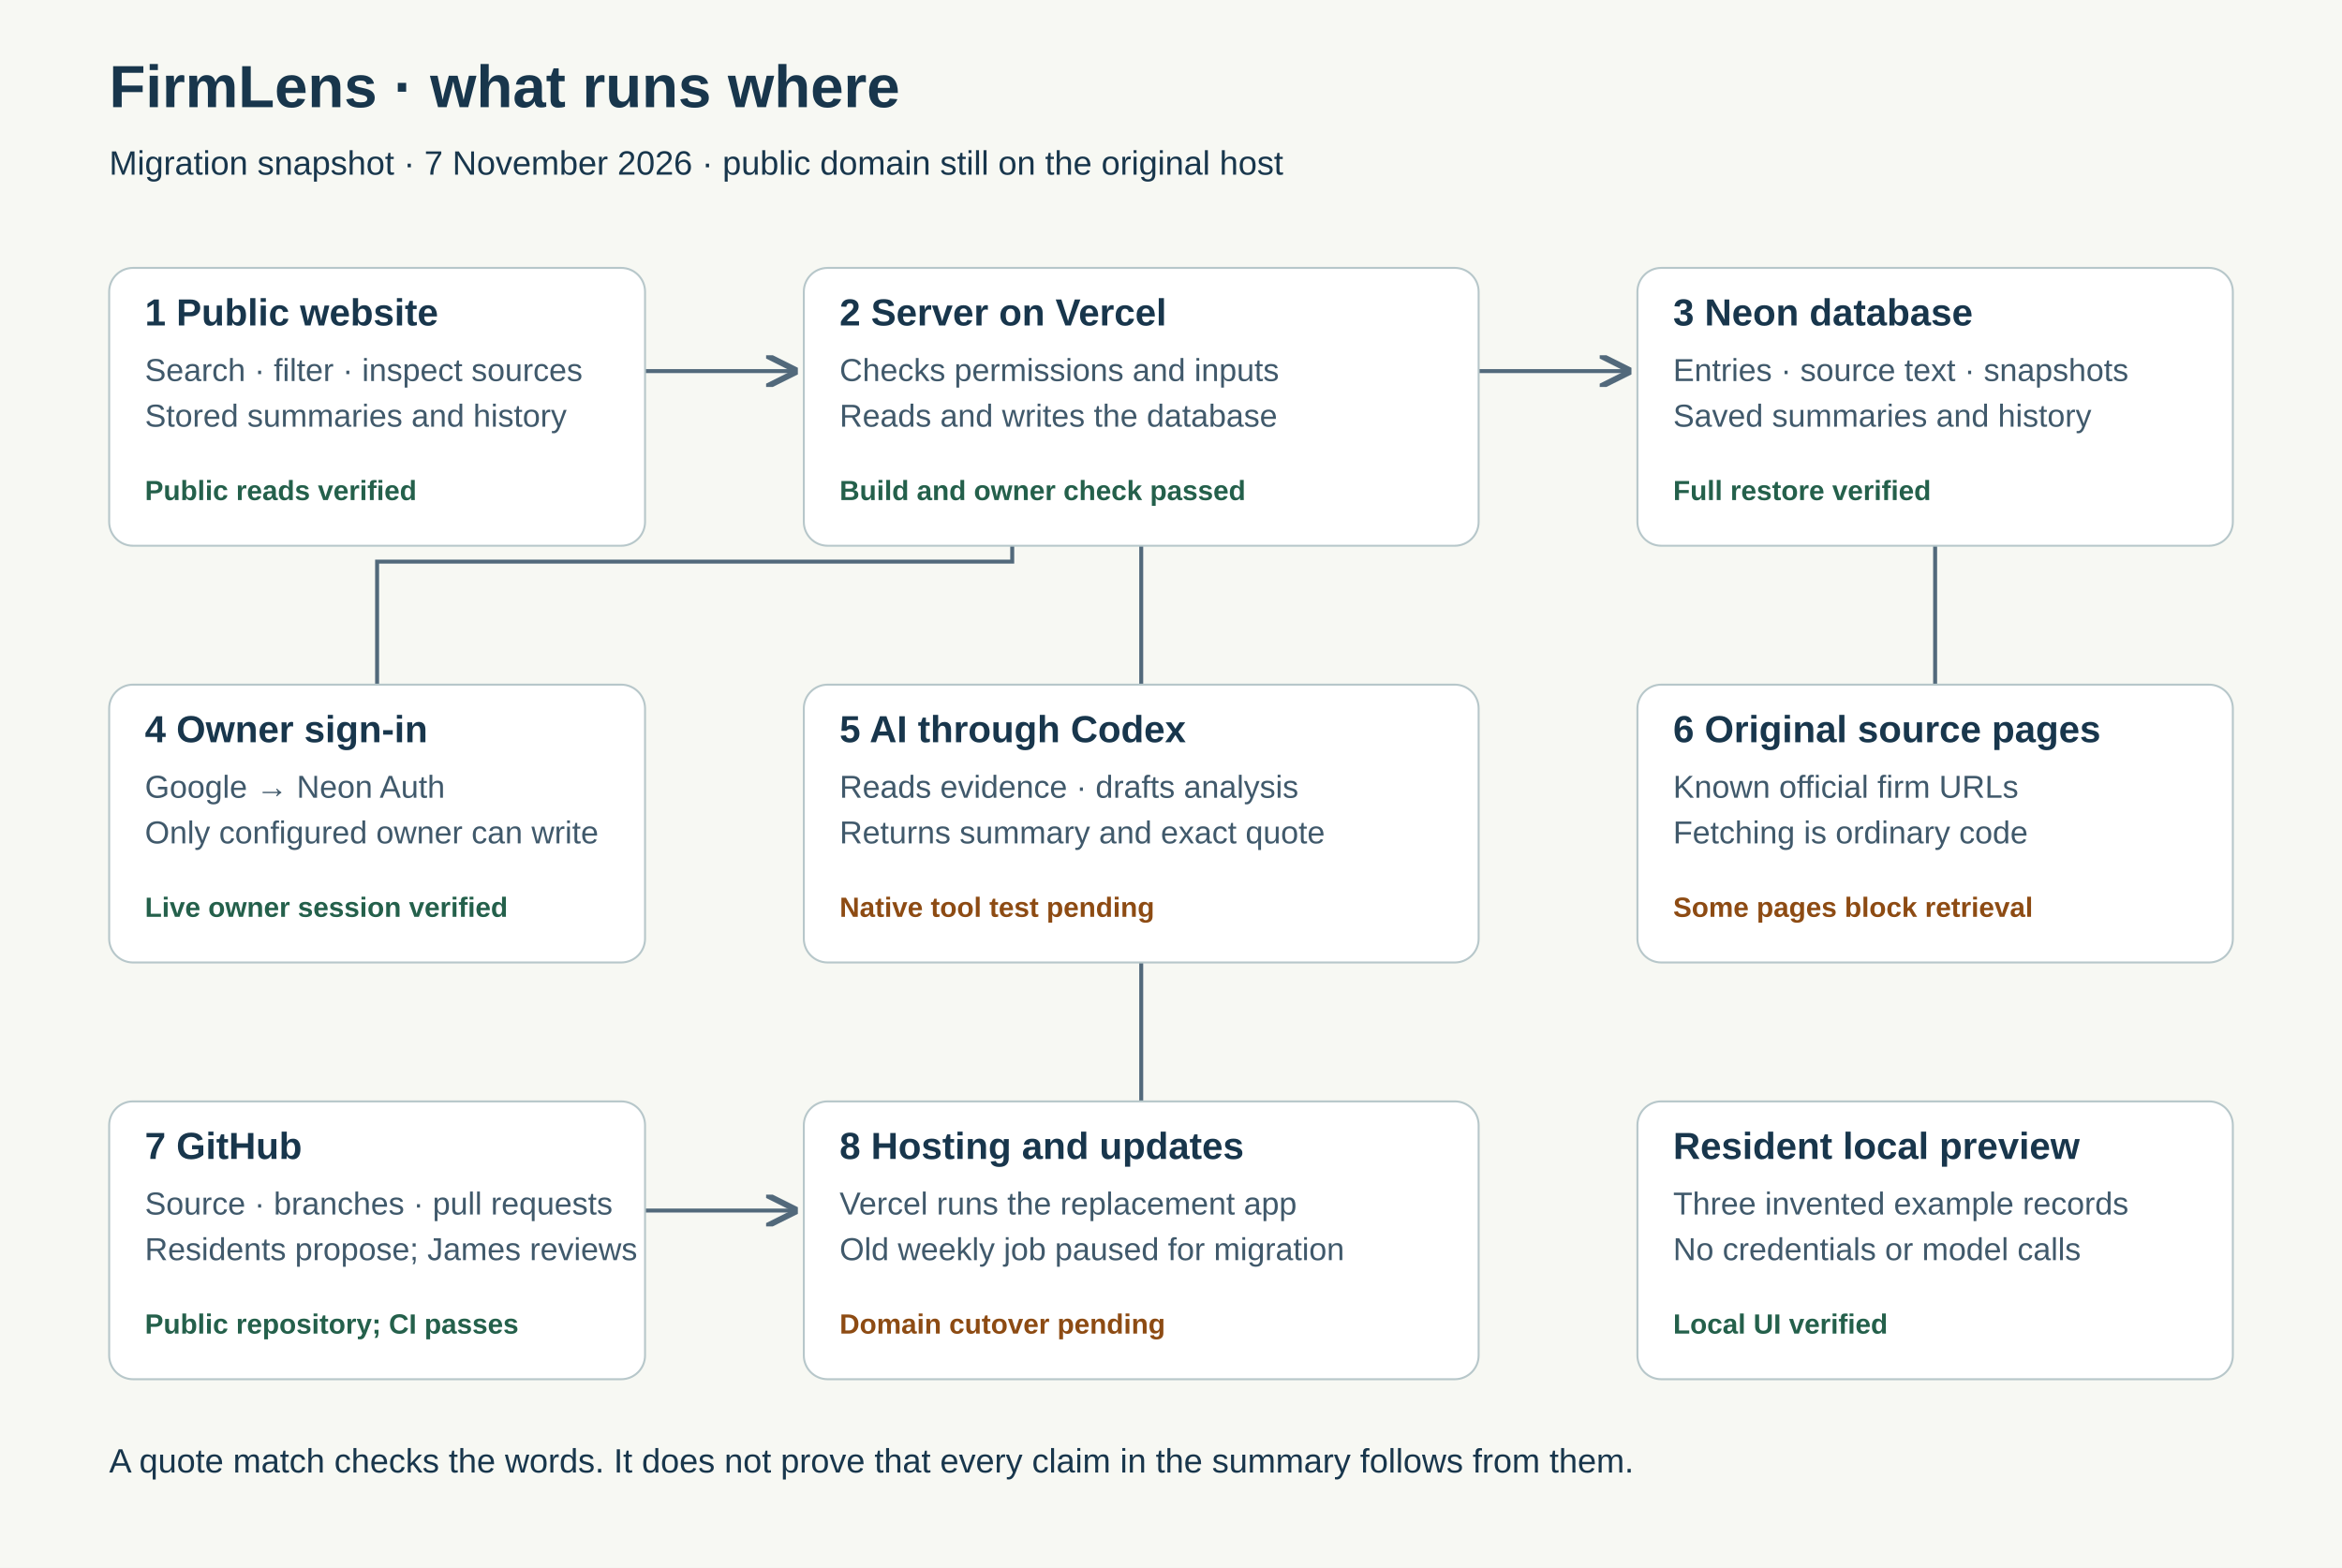
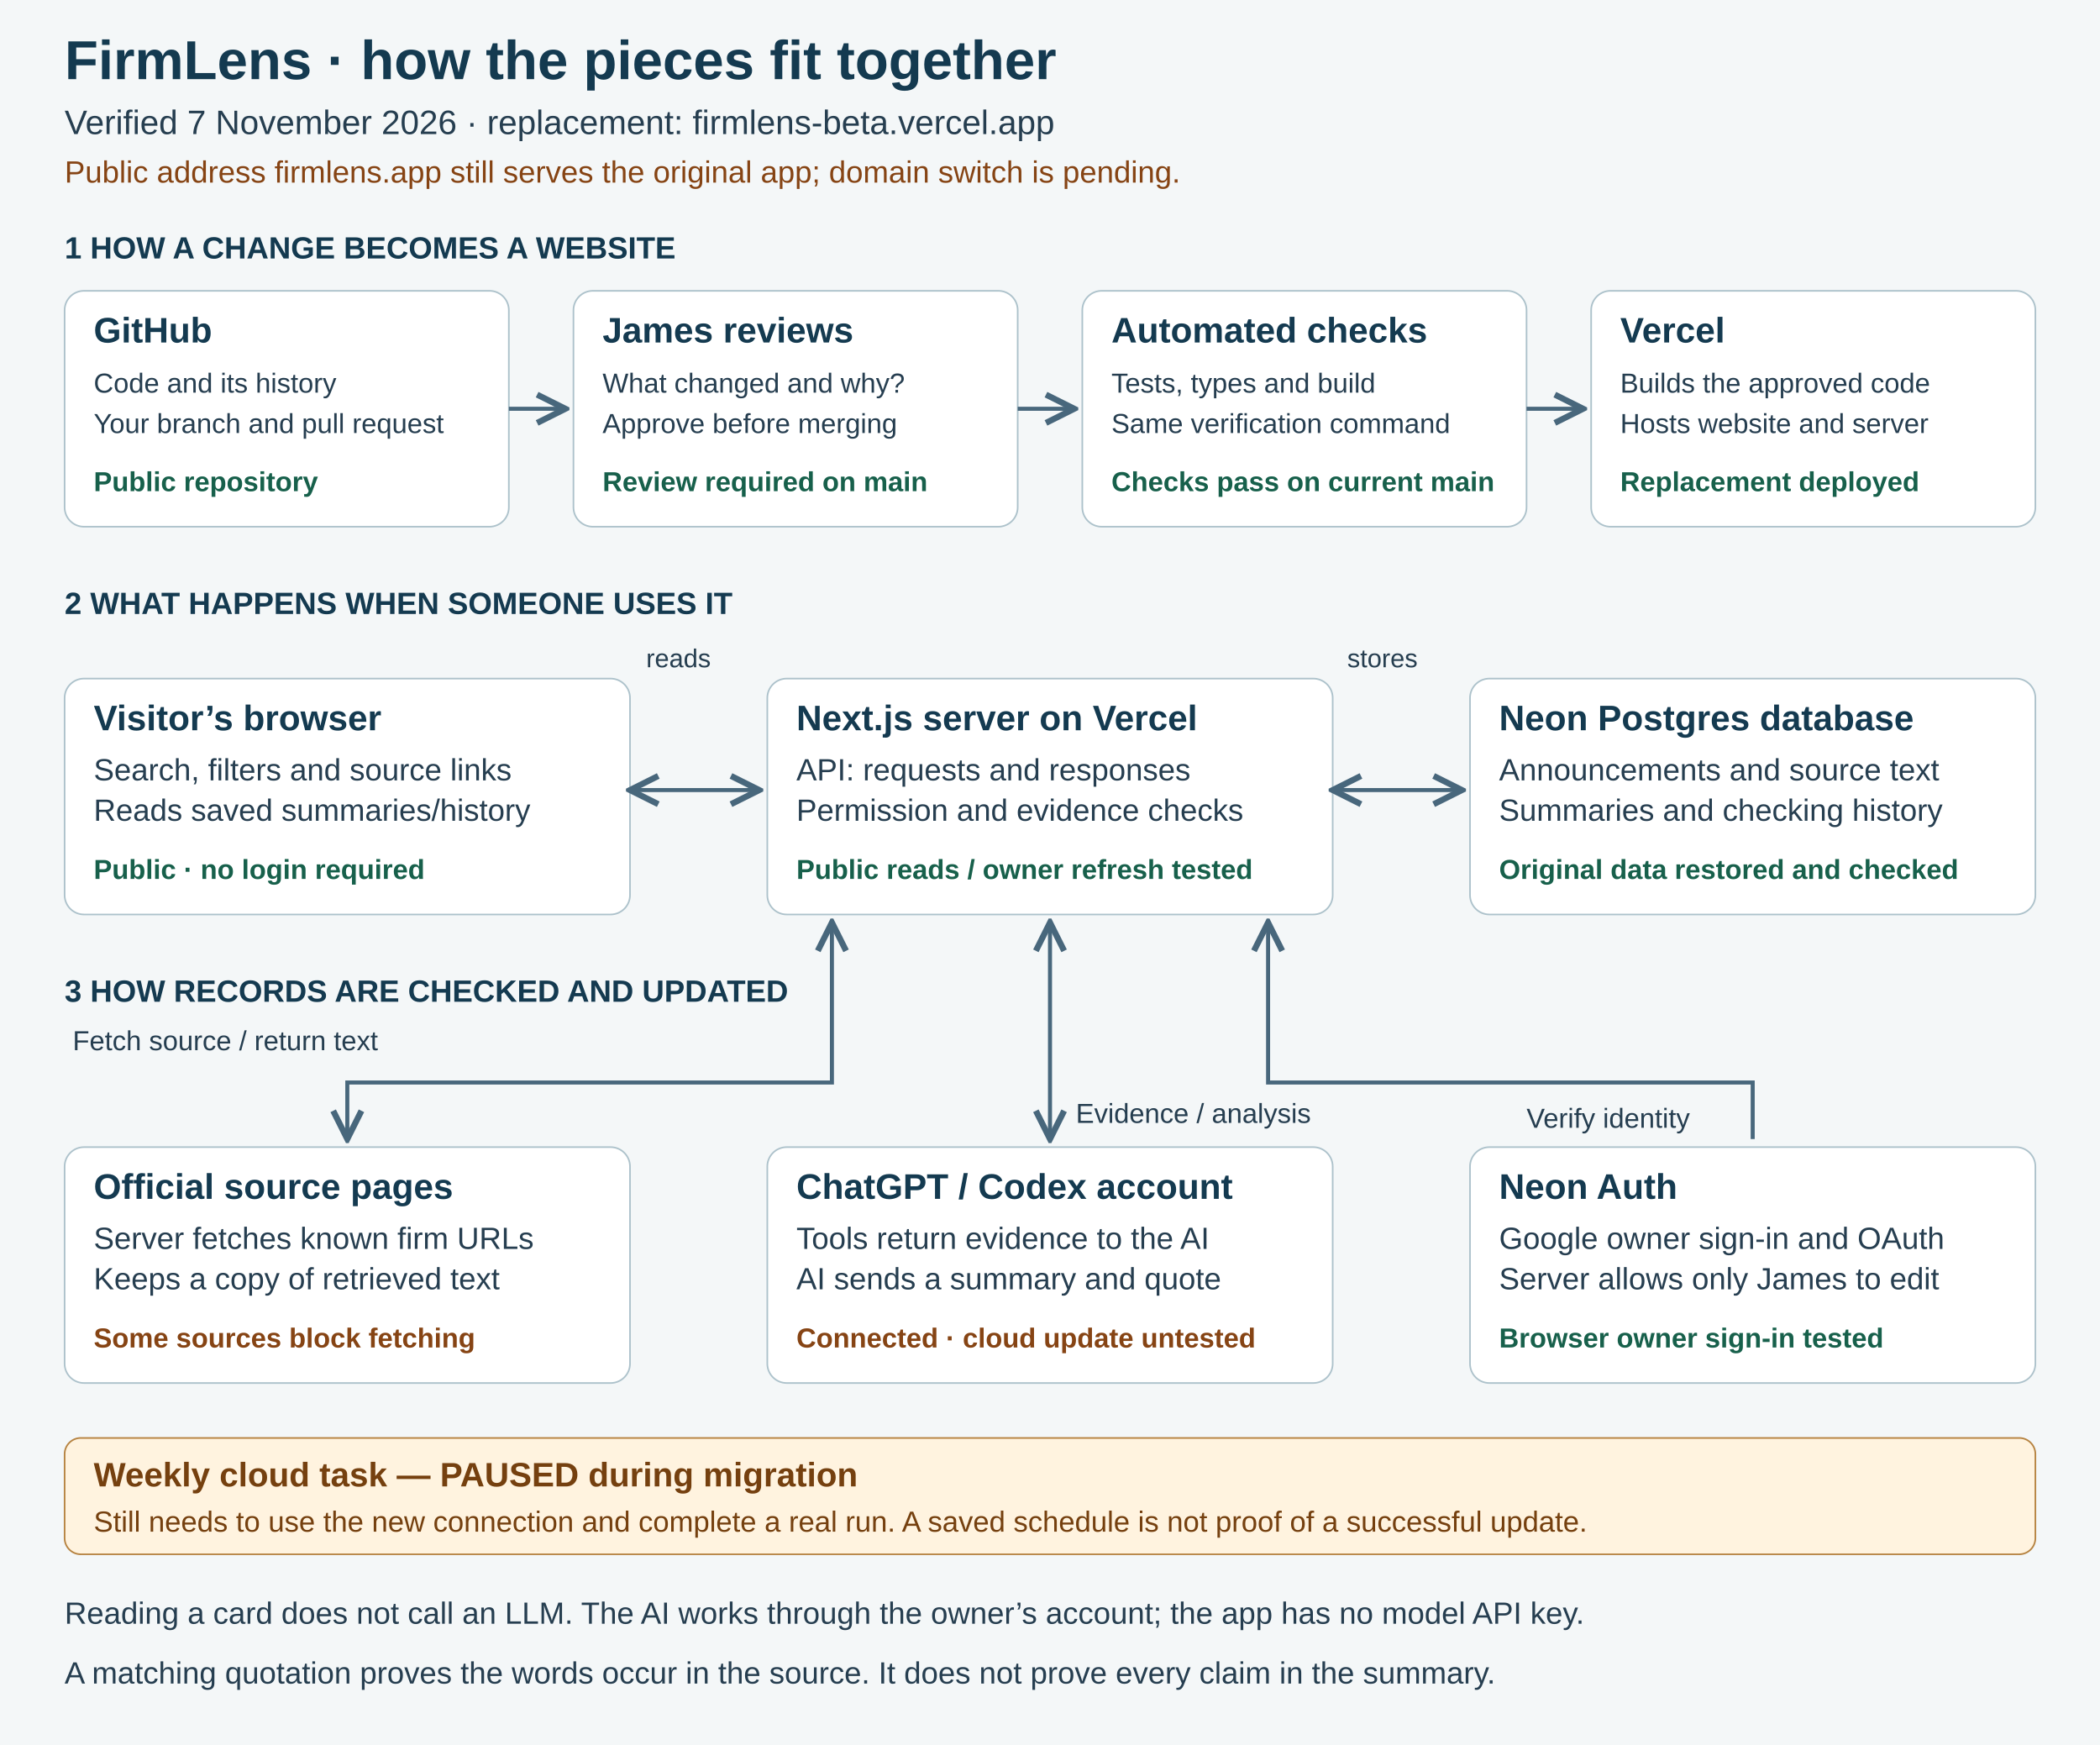
- <svg xmlns="http://www.w3.org/2000/svg" viewBox="0 0 1180 790" role="img" aria-labelledby="title desc">
+ <svg xmlns="http://www.w3.org/2000/svg" viewBox="0 0 1300 1080" role="img" aria-labelledby="title desc">
  <defs>
-     <marker id="arrow" markerWidth="8" markerHeight="8" refX="7" refY="4" orient="auto-start-reverse">
-       <path d="M0 0 L8 4 L0 8" fill="none" stroke="#52697b" stroke-width="1.5" />
+     <marker id="arrow" markerWidth="9" markerHeight="9" refX="8" refY="4.5" orient="auto-start-reverse">
+       <path d="M1 1 L8 4.5 L1 8" fill="none" stroke="#48677c" stroke-width="1.5" />
    </marker>
  </defs>
-   <rect width="1180" height="790" fill="#f7f8f3" />
-   <g font-family="Arial,sans-serif" fill="#18364c">
-     <text x="55" y="54" font-size="30" font-weight="700">FirmLens · what runs where</text>
-     <text x="55" y="88" font-size="17">Migration snapshot · 7 November 2026 · public domain still on the original host</text>
+   <rect width="1300" height="1080" fill="#f4f7f8" />
+   <g font-family="Arial,sans-serif">
+     <text x="40" y="49" font-size="34" fill="#143a50" font-weight="700">FirmLens · how the pieces fit together</text>
+     <text x="40" y="83" font-size="21" fill="#263e50" font-weight="400">Verified 7 November 2026 · replacement: firmlens-beta.vercel.app</text>
+     <text x="40" y="113" font-size="19" fill="#864414" font-weight="400">Public address firmlens.app still serves the original app; domain switch is pending.</text>
+     <text x="40" y="160" font-size="19" fill="#143a50" font-weight="700">1  HOW A CHANGE BECOMES A WEBSITE</text>
+     <g>
+       <rect x="40" y="180" width="275" height="146" rx="12" fill="white" stroke="#adc2cb" />
+       <text x="58" y="212" font-size="22" fill="#143a50" font-weight="700">GitHub</text>
+       <text x="58" y="243" font-size="17" fill="#263e50" font-weight="400">Code and its history</text>
+       <text x="58" y="268" font-size="17" fill="#263e50" font-weight="400">Your branch and pull request</text>
+       <text x="58" y="304" font-size="17" fill="#17604b" font-weight="700">Public repository</text>
+     </g>
+     <g>
+       <rect x="355" y="180" width="275" height="146" rx="12" fill="white" stroke="#adc2cb" />
+       <text x="373" y="212" font-size="22" fill="#143a50" font-weight="700">James reviews</text>
+       <text x="373" y="243" font-size="17" fill="#263e50" font-weight="400">What changed and why?</text>
+       <text x="373" y="268" font-size="17" fill="#263e50" font-weight="400">Approve before merging</text>
+       <text x="373" y="304" font-size="17" fill="#17604b" font-weight="700">Review required on main</text>
+     </g>
+     <g>
+       <rect x="670" y="180" width="275" height="146" rx="12" fill="white" stroke="#adc2cb" />
+       <text x="688" y="212" font-size="22" fill="#143a50" font-weight="700">Automated checks</text>
+       <text x="688" y="243" font-size="17" fill="#263e50" font-weight="400">Tests, types and build</text>
+       <text x="688" y="268" font-size="17" fill="#263e50" font-weight="400">Same verification command</text>
+       <text x="688" y="304" font-size="17" fill="#17604b" font-weight="700">Checks pass on current main</text>
+     </g>
+     <g>
+       <rect x="985" y="180" width="275" height="146" rx="12" fill="white" stroke="#adc2cb" />
+       <text x="1003" y="212" font-size="22" fill="#143a50" font-weight="700">Vercel</text>
+       <text x="1003" y="243" font-size="17" fill="#263e50" font-weight="400">Builds the approved code</text>
+       <text x="1003" y="268" font-size="17" fill="#263e50" font-weight="400">Hosts website and server</text>
+       <text x="1003" y="304" font-size="17" fill="#17604b" font-weight="700">Replacement deployed</text>
+     </g>
+     <path d="M315 253H350" stroke="#48677c" stroke-width="2.5" fill="none" marker-end="url(#arrow)" />
+     <path d="M630 253H665" stroke="#48677c" stroke-width="2.5" fill="none" marker-end="url(#arrow)" />
+     <path d="M945 253H980" stroke="#48677c" stroke-width="2.5" fill="none" marker-end="url(#arrow)" />
+     <text x="40" y="380" font-size="19" fill="#143a50" font-weight="700">2  WHAT HAPPENS WHEN SOMEONE USES IT</text>
+     <g>
+       <rect x="40" y="420" width="350" height="146" rx="12" fill="white" stroke="#adc2cb" />
+       <text x="58" y="452" font-size="22" fill="#143a50" font-weight="700">Visitor’s browser</text>
+       <text x="58" y="483" font-size="19" fill="#263e50" font-weight="400">Search, filters and source links</text>
+       <text x="58" y="508" font-size="19" fill="#263e50" font-weight="400">Reads saved summaries/history</text>
+       <text x="58" y="544" font-size="17" fill="#17604b" font-weight="700">Public · no login required</text>
+     </g>
+     <g>
+       <rect x="475" y="420" width="350" height="146" rx="12" fill="white" stroke="#adc2cb" />
+       <text x="493" y="452" font-size="22" fill="#143a50" font-weight="700">Next.js server on Vercel</text>
+       <text x="493" y="483" font-size="19" fill="#263e50" font-weight="400">API: requests and responses</text>
+       <text x="493" y="508" font-size="19" fill="#263e50" font-weight="400">Permission and evidence checks</text>
+       <text x="493" y="544" font-size="17" fill="#17604b" font-weight="700">Public reads / owner refresh tested</text>
+     </g>
+     <g>
+       <rect x="910" y="420" width="350" height="146" rx="12" fill="white" stroke="#adc2cb" />
+       <text x="928" y="452" font-size="22" fill="#143a50" font-weight="700">Neon Postgres database</text>
+       <text x="928" y="483" font-size="19" fill="#263e50" font-weight="400">Announcements and source text</text>
+       <text x="928" y="508" font-size="19" fill="#263e50" font-weight="400">Summaries and checking history</text>
+       <text x="928" y="544" font-size="17" fill="#17604b" font-weight="700">Original data restored and checked</text>
+     </g>
+     <path d="M390 489H470" stroke="#48677c" stroke-width="2.5" fill="none" marker-end="url(#arrow)" marker-start="url(#arrow)" />
+     <path d="M825 489H905" stroke="#48677c" stroke-width="2.5" fill="none" marker-end="url(#arrow)" marker-start="url(#arrow)" />
+     <text x="400" y="413" font-size="16" fill="#263e50" font-weight="400">reads</text>
+     <text x="834" y="413" font-size="16" fill="#263e50" font-weight="400">stores</text>
+     <text x="40" y="620" font-size="19" fill="#143a50" font-weight="700">3  HOW RECORDS ARE CHECKED AND UPDATED</text>
+     <g>
+       <rect x="40" y="710" width="350" height="146" rx="12" fill="white" stroke="#adc2cb" />
+       <text x="58" y="742" font-size="22" fill="#143a50" font-weight="700">Official source pages</text>
+       <text x="58" y="773" font-size="19" fill="#263e50" font-weight="400">Server fetches known firm URLs</text>
+       <text x="58" y="798" font-size="19" fill="#263e50" font-weight="400">Keeps a copy of retrieved text</text>
+       <text x="58" y="834" font-size="17" fill="#864414" font-weight="700">Some sources block fetching</text>
+     </g>
+     <g>
+       <rect x="475" y="710" width="350" height="146" rx="12" fill="white" stroke="#adc2cb" />
+       <text x="493" y="742" font-size="22" fill="#143a50" font-weight="700">ChatGPT / Codex account</text>
+       <text x="493" y="773" font-size="19" fill="#263e50" font-weight="400">Tools return evidence to the AI</text>
+       <text x="493" y="798" font-size="19" fill="#263e50" font-weight="400">AI sends a summary and quote</text>
+       <text x="493" y="834" font-size="17" fill="#864414" font-weight="700">Connected · cloud update untested</text>
+     </g>
+     <g>
+       <rect x="910" y="710" width="350" height="146" rx="12" fill="white" stroke="#adc2cb" />
+       <text x="928" y="742" font-size="22" fill="#143a50" font-weight="700">Neon Auth</text>
+       <text x="928" y="773" font-size="19" fill="#263e50" font-weight="400">Google owner sign-in and OAuth</text>
+       <text x="928" y="798" font-size="19" fill="#263e50" font-weight="400">Server allows only James to edit</text>
+       <text x="928" y="834" font-size="17" fill="#17604b" font-weight="700">Browser owner sign-in tested</text>
+     </g>
+     <path d="M215 705V670H515V571" stroke="#48677c" stroke-width="2.5" fill="none" marker-end="url(#arrow)" marker-start="url(#arrow)" />
+     <path d="M650 705V571" stroke="#48677c" stroke-width="2.5" fill="none" marker-end="url(#arrow)" marker-start="url(#arrow)" />
+     <path d="M1085 705V670H785V571" stroke="#48677c" stroke-width="2.5" fill="none" marker-end="url(#arrow)" />
+     <text x="45" y="650" font-size="17" fill="#263e50" font-weight="400">Fetch source / return text</text>
+     <text x="666" y="695" font-size="17" fill="#263e50" font-weight="400">Evidence / analysis</text>
+     <text x="945" y="698" font-size="17" fill="#263e50" font-weight="400">Verify identity</text>
+     <rect x="40" y="890" width="1220" height="72" rx="10" fill="#fff3df" stroke="#b68341" />
+     <text x="58" y="920" font-size="21" fill="#75400f" font-weight="700">Weekly cloud task — PAUSED during migration</text>
+     <text x="58" y="948" font-size="18" fill="#75400f" font-weight="400">Still needs to use the new connection and complete a real run. A saved schedule is not proof of a successful update.</text>
+     <text x="40" y="1005" font-size="19" fill="#263e50" font-weight="400">Reading a card does not call an LLM. The AI works through the owner’s account; the app has no model API key.</text>
+     <text x="40" y="1042" font-size="19" fill="#263e50" font-weight="400">A matching quotation proves the words occur in the source. It does not prove every claim in the summary.</text>
  </g>
-   <g stroke="#52697b" stroke-width="2" fill="none" marker-end="url(#arrow)">
-     <path d="M325 187H400" />
-     <path d="M745 187H820" />
-     <path d="M190 345V283H510V250" />
-     <path d="M575 345V250" />
-     <path d="M975 345V250" />
-     <path d="M325 610H400" />
-     <path d="M575 555V460" />
-   </g>
-   <g font-family="Arial,sans-serif">
-     <rect x="55" y="135" width="270" height="140" rx="12" fill="white" stroke="#b7c7ca" />
-     <text x="73" y="164" font-size="19" font-weight="700" fill="#18364c">1  Public website</text>
-     <text x="73" y="192" font-size="16" fill="#40596b">Search · filter · inspect sources</text>
-     <text x="73" y="215" font-size="16" fill="#40596b">Stored summaries and history</text>
-     <text x="73" y="252" font-size="14" font-weight="700" fill="#24604b">Public reads verified</text>
-   </g>
-   <g font-family="Arial,sans-serif">
-     <rect x="405" y="135" width="340" height="140" rx="12" fill="white" stroke="#b7c7ca" />
-     <text x="423" y="164" font-size="19" font-weight="700" fill="#18364c">2  Server on Vercel</text>
-     <text x="423" y="192" font-size="16" fill="#40596b">Checks permissions and inputs</text>
-     <text x="423" y="215" font-size="16" fill="#40596b">Reads and writes the database</text>
-     <text x="423" y="252" font-size="14" font-weight="700" fill="#24604b">Build and owner check passed</text>
-   </g>
-   <g font-family="Arial,sans-serif">
-     <rect x="825" y="135" width="300" height="140" rx="12" fill="white" stroke="#b7c7ca" />
-     <text x="843" y="164" font-size="19" font-weight="700" fill="#18364c">3  Neon database</text>
-     <text x="843" y="192" font-size="16" fill="#40596b">Entries · source text · snapshots</text>
-     <text x="843" y="215" font-size="16" fill="#40596b">Saved summaries and history</text>
-     <text x="843" y="252" font-size="14" font-weight="700" fill="#24604b">Full restore verified</text>
-   </g>
-   <g font-family="Arial,sans-serif">
-     <rect x="55" y="345" width="270" height="140" rx="12" fill="white" stroke="#b7c7ca" />
-     <text x="73" y="374" font-size="19" font-weight="700" fill="#18364c">4  Owner sign-in</text>
-     <text x="73" y="402" font-size="16" fill="#40596b">Google → Neon Auth</text>
-     <text x="73" y="425" font-size="16" fill="#40596b">Only configured owner can write</text>
-     <text x="73" y="462" font-size="14" font-weight="700" fill="#24604b">Live owner session verified</text>
-   </g>
-   <g font-family="Arial,sans-serif">
-     <rect x="405" y="345" width="340" height="140" rx="12" fill="white" stroke="#b7c7ca" />
-     <text x="423" y="374" font-size="19" font-weight="700" fill="#18364c">5  AI through Codex</text>
-     <text x="423" y="402" font-size="16" fill="#40596b">Reads evidence · drafts analysis</text>
-     <text x="423" y="425" font-size="16" fill="#40596b">Returns summary and exact quote</text>
-     <text x="423" y="462" font-size="14" font-weight="700" fill="#8d4b13">Native tool test pending</text>
-   </g>
-   <g font-family="Arial,sans-serif">
-     <rect x="825" y="345" width="300" height="140" rx="12" fill="white" stroke="#b7c7ca" />
-     <text x="843" y="374" font-size="19" font-weight="700" fill="#18364c">6  Original source pages</text>
-     <text x="843" y="402" font-size="16" fill="#40596b">Known official firm URLs</text>
-     <text x="843" y="425" font-size="16" fill="#40596b">Fetching is ordinary code</text>
-     <text x="843" y="462" font-size="14" font-weight="700" fill="#8d4b13">Some pages block retrieval</text>
-   </g>
-   <g font-family="Arial,sans-serif">
-     <rect x="55" y="555" width="270" height="140" rx="12" fill="white" stroke="#b7c7ca" />
-     <text x="73" y="584" font-size="19" font-weight="700" fill="#18364c">7  GitHub</text>
-     <text x="73" y="612" font-size="16" fill="#40596b">Source · branches · pull requests</text>
-     <text x="73" y="635" font-size="16" fill="#40596b">Residents propose; James reviews</text>
-     <text x="73" y="672" font-size="14" font-weight="700" fill="#24604b">Public repository; CI passes</text>
-   </g>
-   <g font-family="Arial,sans-serif">
-     <rect x="405" y="555" width="340" height="140" rx="12" fill="white" stroke="#b7c7ca" />
-     <text x="423" y="584" font-size="19" font-weight="700" fill="#18364c">8  Hosting and updates</text>
-     <text x="423" y="612" font-size="16" fill="#40596b">Vercel runs the replacement app</text>
-     <text x="423" y="635" font-size="16" fill="#40596b">Old weekly job paused for migration</text>
-     <text x="423" y="672" font-size="14" font-weight="700" fill="#8d4b13">Domain cutover pending</text>
-   </g>
-   <g font-family="Arial,sans-serif">
-     <rect x="825" y="555" width="300" height="140" rx="12" fill="white" stroke="#b7c7ca" />
-     <text x="843" y="584" font-size="19" font-weight="700" fill="#18364c">Resident local preview</text>
-     <text x="843" y="612" font-size="16" fill="#40596b">Three invented example records</text>
-     <text x="843" y="635" font-size="16" fill="#40596b">No credentials or model calls</text>
-     <text x="843" y="672" font-size="14" font-weight="700" fill="#24604b">Local UI verified</text>
-   </g>
-   <text x="55" y="742" font-family="Arial,sans-serif" font-size="17" fill="#18364c">A quote match checks the words. It does not prove that every claim in the summary follows from them.</text>
</svg>
